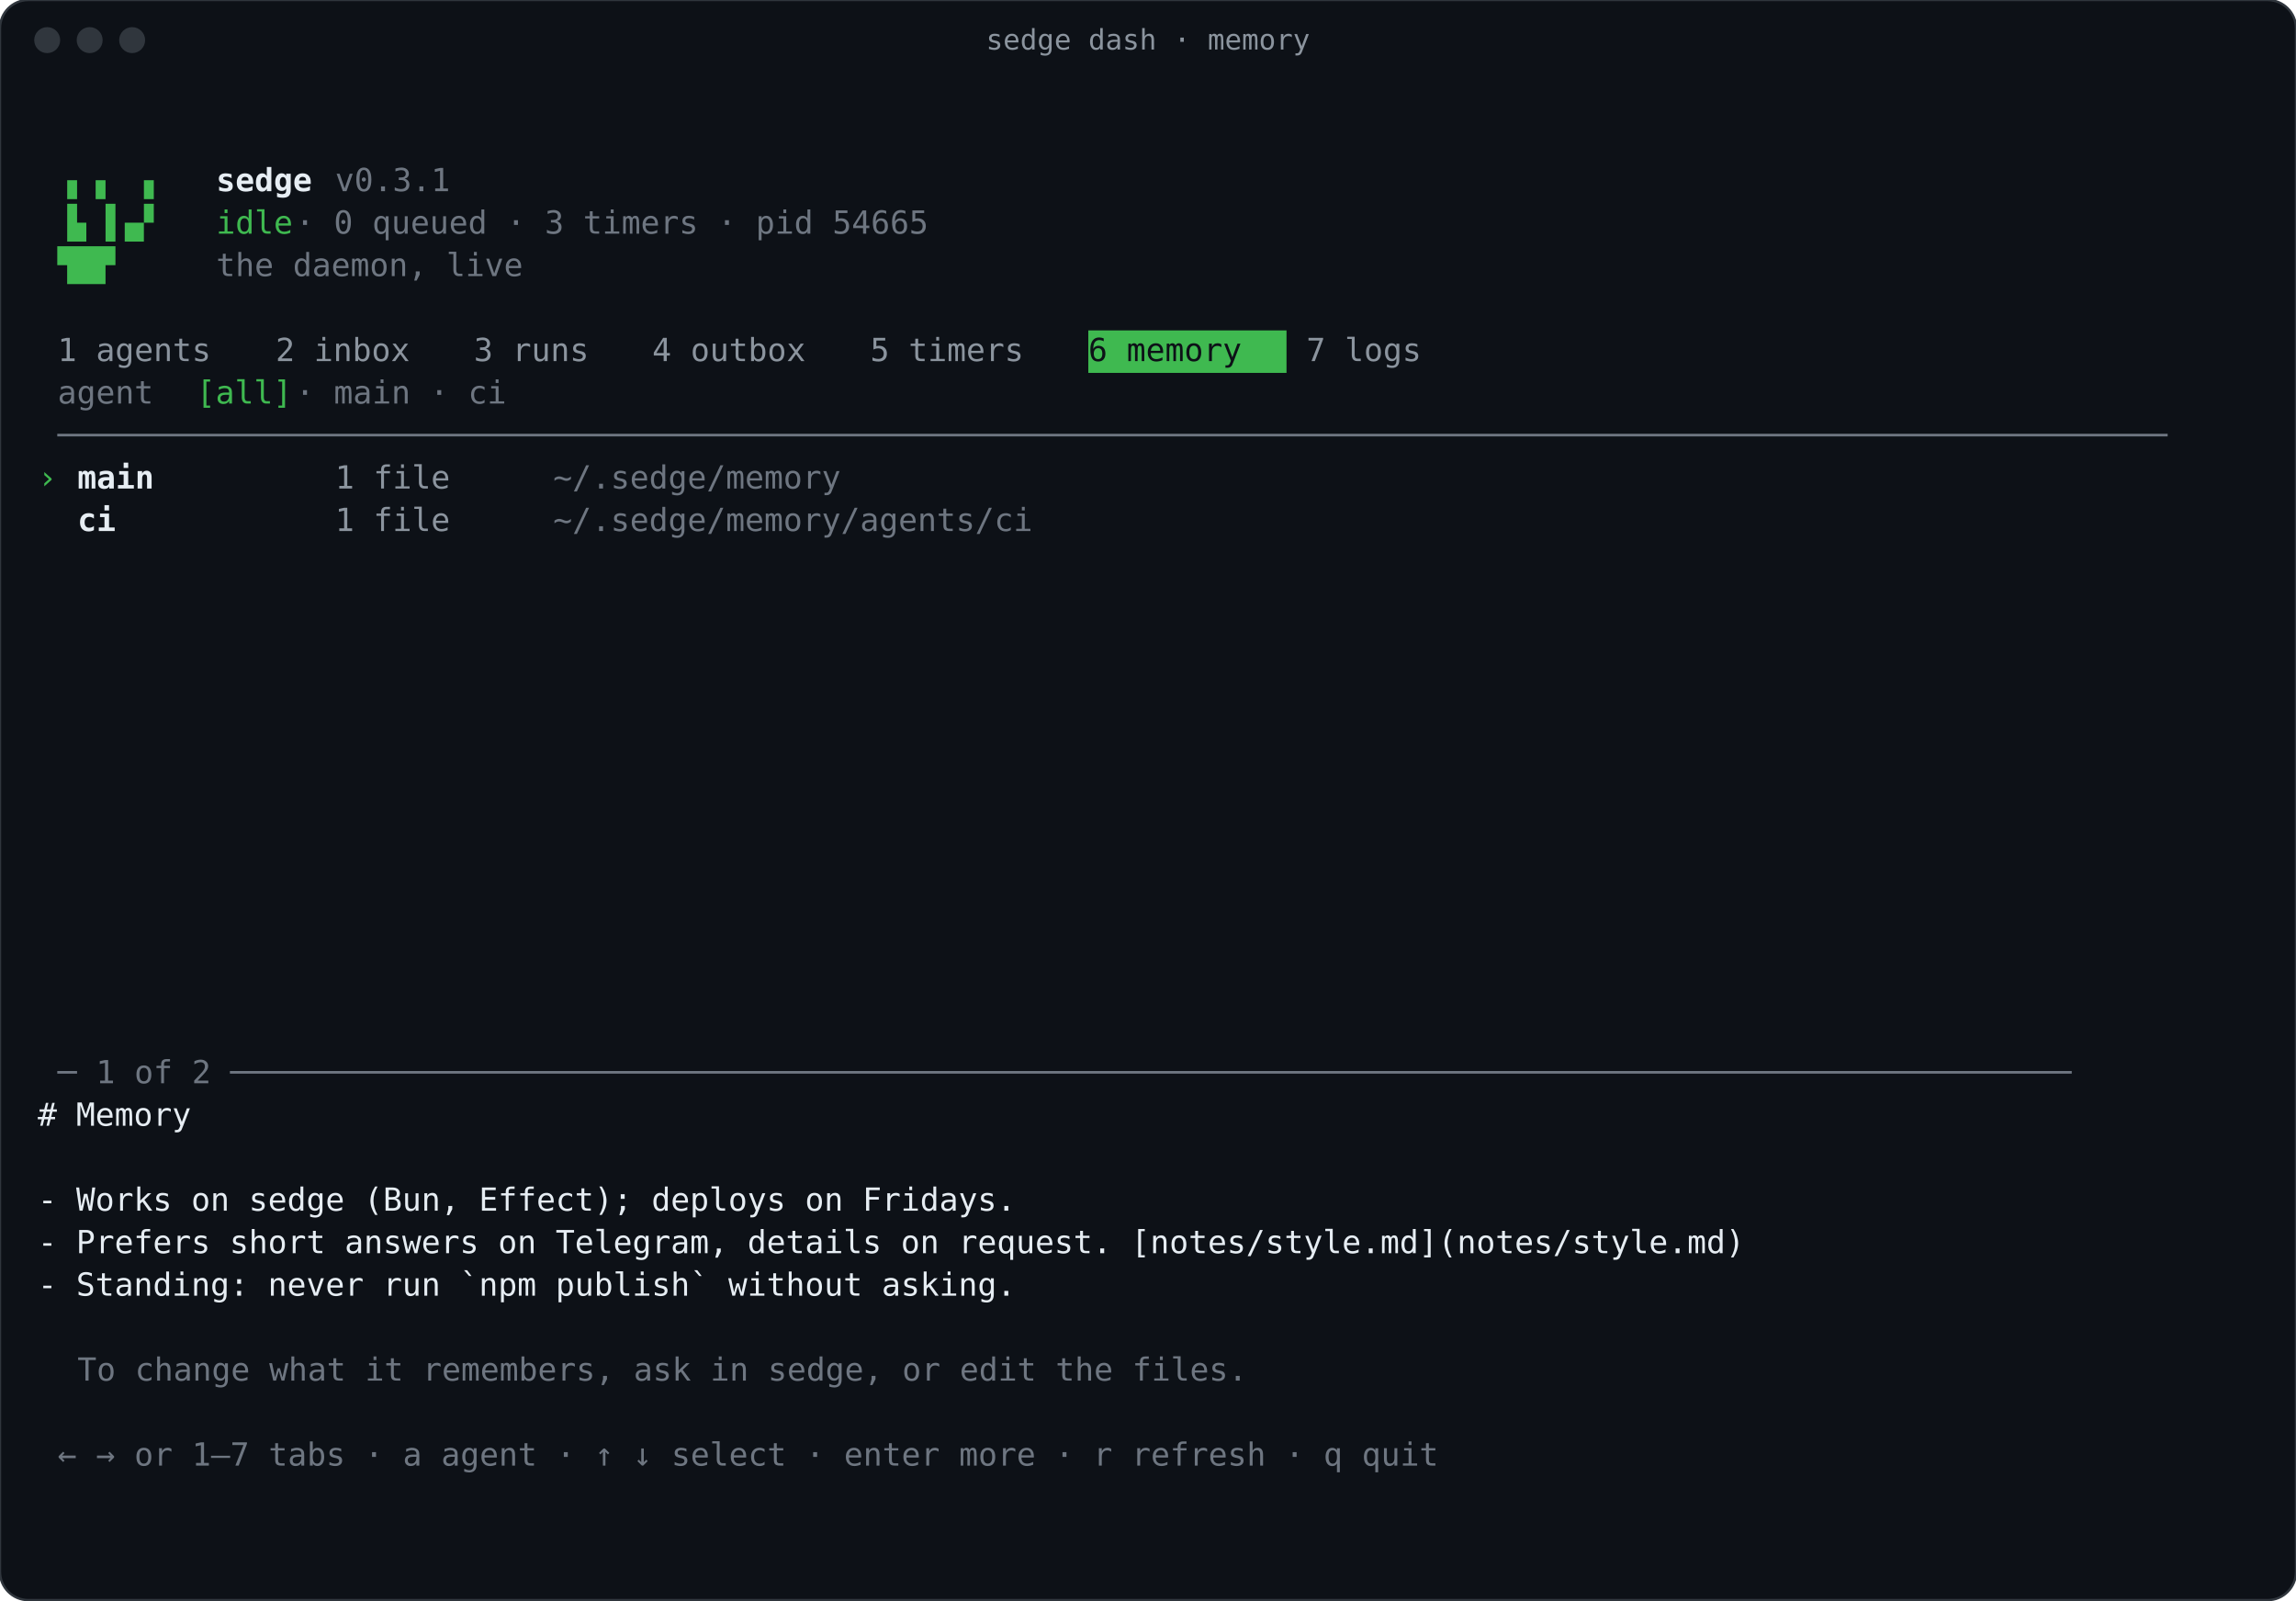
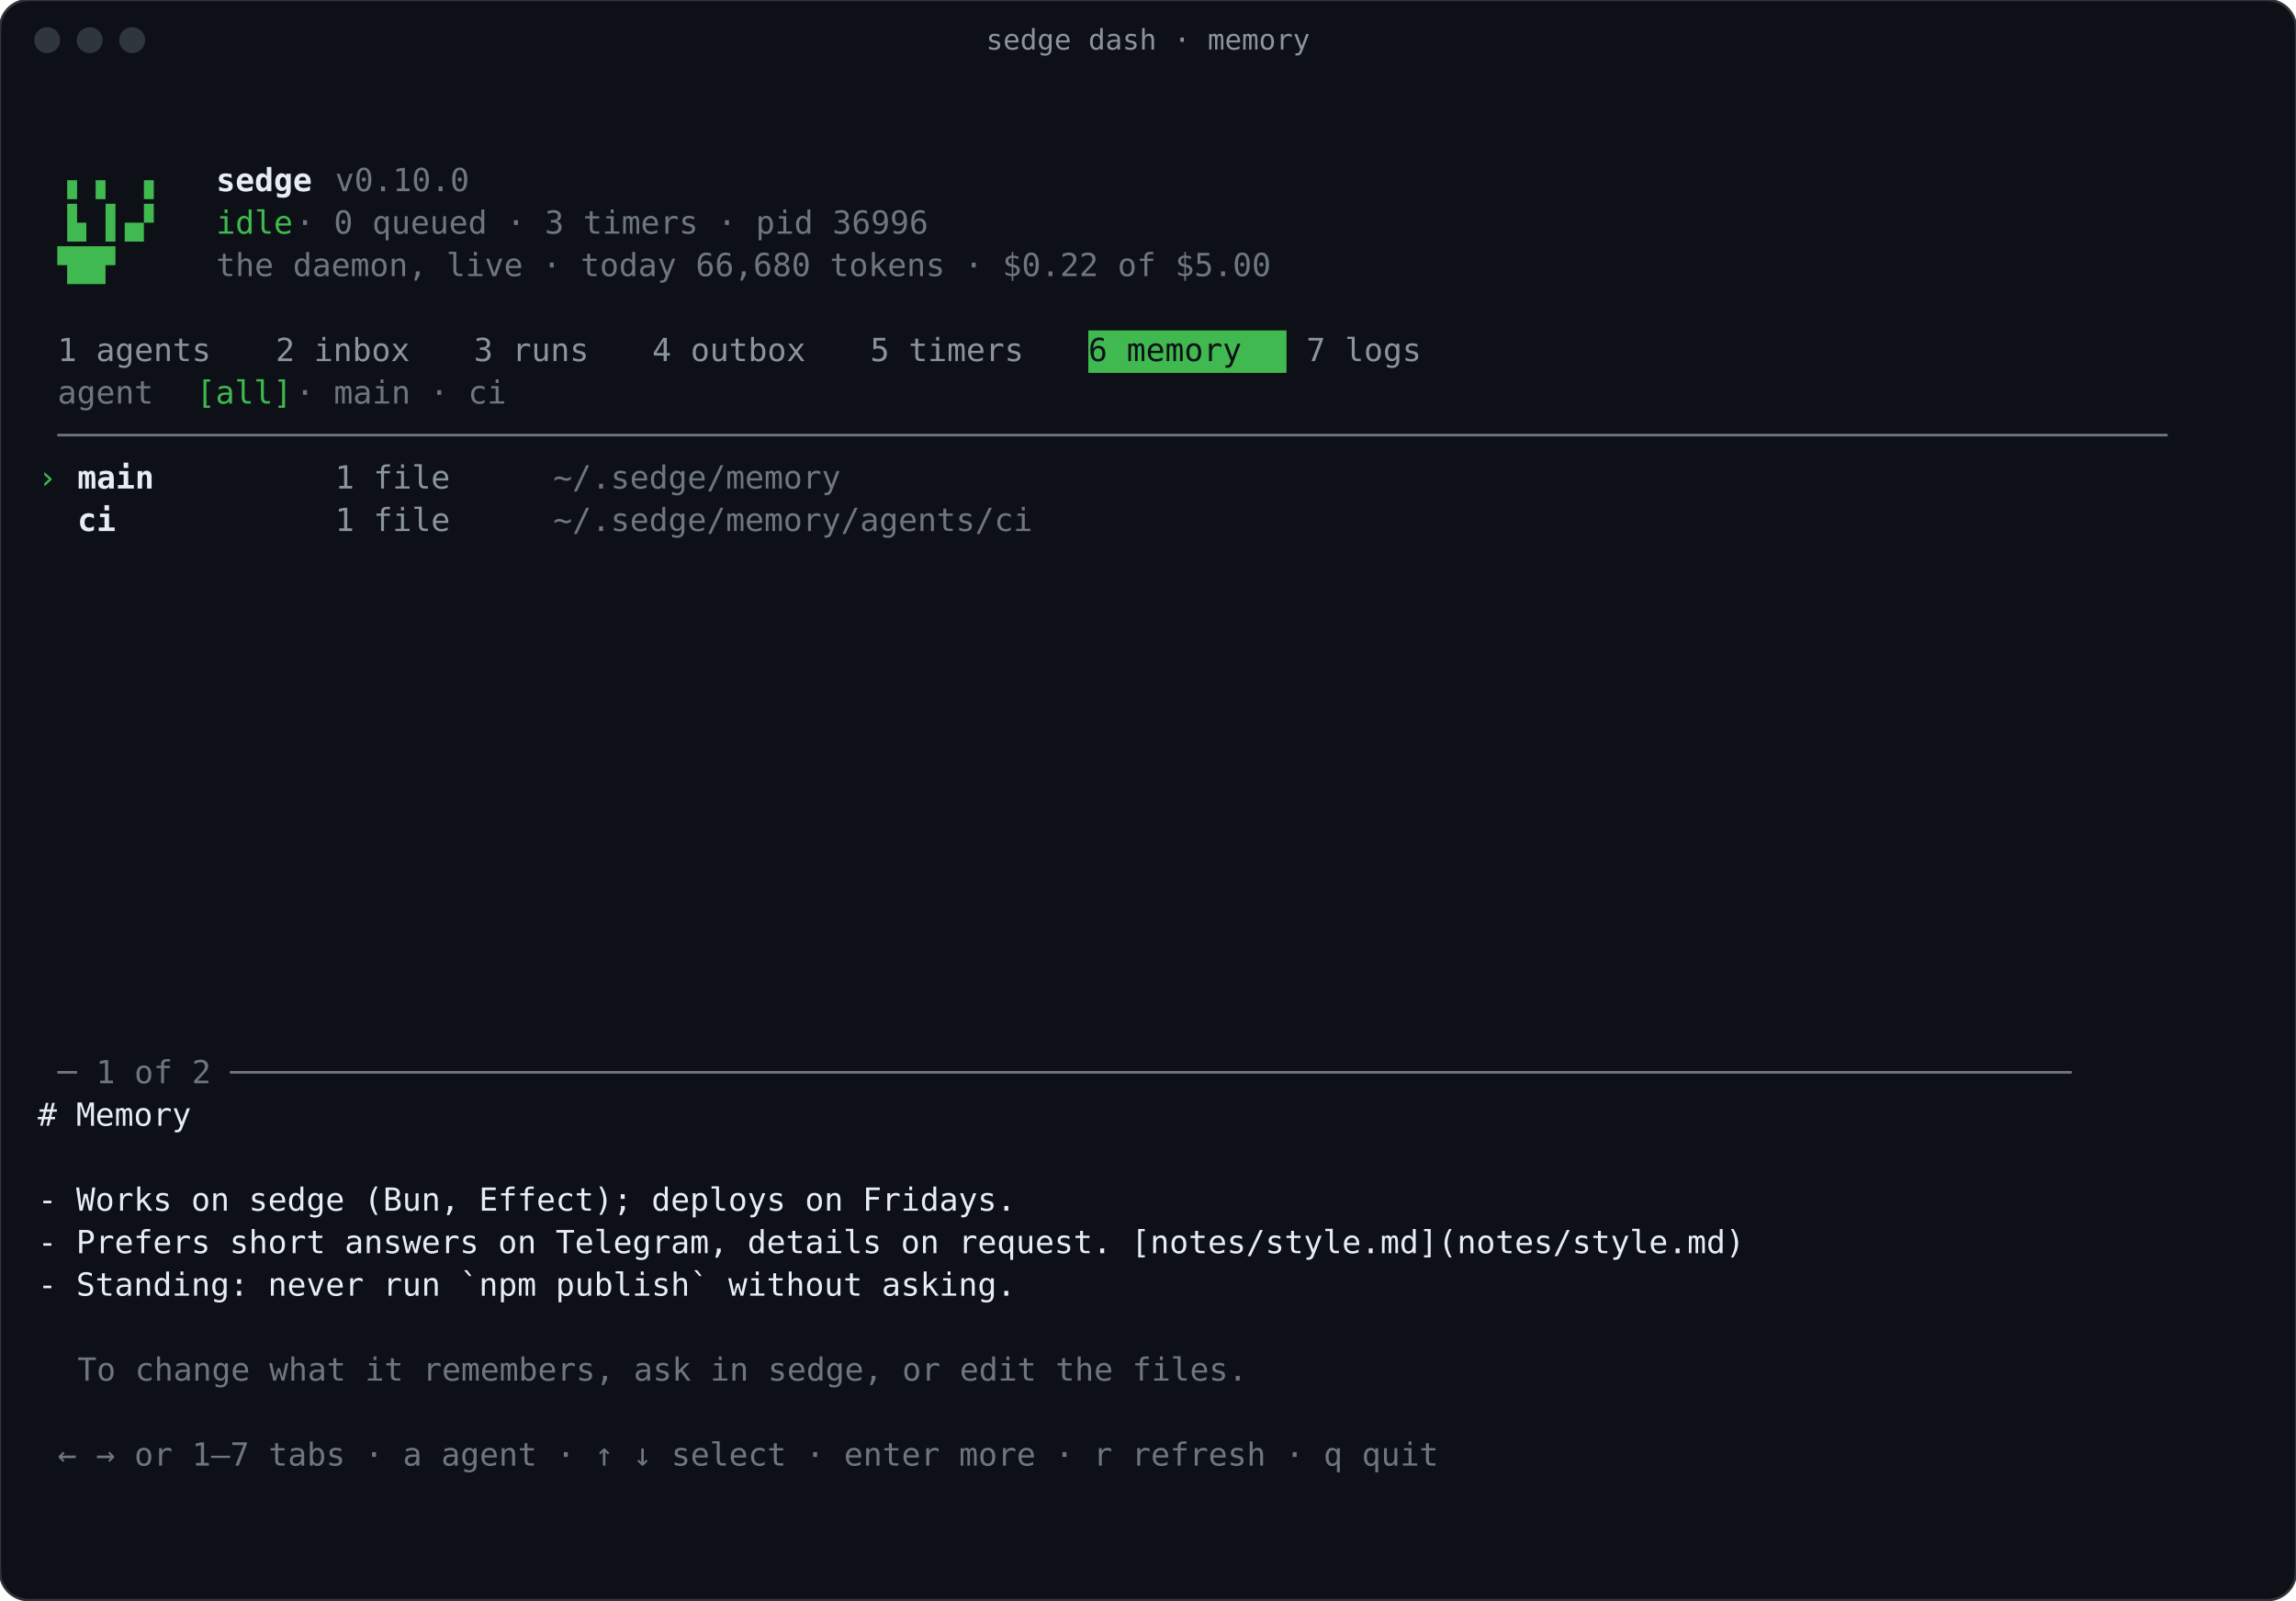
<svg xmlns="http://www.w3.org/2000/svg" viewBox="0 0 973 678" width="973" height="678" role="img" aria-label="sedge dash · memory">
  <style>text { font-family: "Geist Mono", ui-monospace, SFMono-Regular, Menlo, Consolas, monospace; font-size: 13.5px; white-space: pre; }</style>
  <rect width="973" height="678" rx="12" fill="#0d1117" stroke="#30363d" />
  <circle cx="20" cy="17" r="5.5" fill="#30363d" />
  <circle cx="38" cy="17" r="5.5" fill="#30363d" />
  <circle cx="56" cy="17" r="5.5" fill="#30363d" />
  <text x="486.5" y="21" fill="#8b949e" text-anchor="middle" style="font-size:12px">sedge dash · memory</text>
  <text x="24.4" y="81" fill="#3fb950" textLength="50.4" lengthAdjust="spacingAndGlyphs">▗ ▖ ▗ </text>
  <text x="91.6" y="81" fill="#e6edf3" font-weight="700" textLength="42" lengthAdjust="spacingAndGlyphs">sedge</text>
-   <text x="142" y="81" fill="#6e7681" textLength="50.4" lengthAdjust="spacingAndGlyphs">v0.3.1</text>
+   <text x="142" y="81" fill="#6e7681" textLength="58.8" lengthAdjust="spacingAndGlyphs">v0.10.0</text>
  <text x="24.4" y="99" fill="#3fb950" textLength="50.4" lengthAdjust="spacingAndGlyphs">▐▖▐▗▞ </text>
  <text x="91.6" y="99" fill="#3fb950" textLength="33.6" lengthAdjust="spacingAndGlyphs">idle</text>
-   <text x="125.2" y="99" fill="#6e7681" textLength="285.6" lengthAdjust="spacingAndGlyphs"> · 0 queued · 3 timers · pid 54665</text>
+   <text x="125.2" y="99" fill="#6e7681" textLength="285.6" lengthAdjust="spacingAndGlyphs"> · 0 queued · 3 timers · pid 36996</text>
  <text x="24.4" y="117" fill="#3fb950" textLength="50.4" lengthAdjust="spacingAndGlyphs"> ▜█▛  </text>
-   <text x="91.6" y="117" fill="#6e7681" textLength="134.4" lengthAdjust="spacingAndGlyphs">the daemon, live</text>
+   <text x="91.6" y="117" fill="#6e7681" textLength="462" lengthAdjust="spacingAndGlyphs">the daemon, live · today 66,680 tokens · $0.22 of $5.00</text>
  <text x="24.4" y="153" fill="#8b949e" textLength="84" lengthAdjust="spacingAndGlyphs"> 1 agents </text>
  <text x="116.8" y="153" fill="#8b949e" textLength="75.6" lengthAdjust="spacingAndGlyphs"> 2 inbox </text>
  <text x="200.8" y="153" fill="#8b949e" textLength="67.2" lengthAdjust="spacingAndGlyphs"> 3 runs </text>
  <text x="276.4" y="153" fill="#8b949e" textLength="84" lengthAdjust="spacingAndGlyphs"> 4 outbox </text>
  <text x="368.8" y="153" fill="#8b949e" textLength="84" lengthAdjust="spacingAndGlyphs"> 5 timers </text>
  <rect x="461.2" y="140" width="84" height="18" fill="#3fb950" />
  <text x="461.2" y="153" fill="#0d1117" textLength="84" lengthAdjust="spacingAndGlyphs"> 6 memory </text>
  <text x="553.6" y="153" fill="#8b949e" textLength="67.2" lengthAdjust="spacingAndGlyphs"> 7 logs </text>
  <text x="24.4" y="171" fill="#6e7681" textLength="42" lengthAdjust="spacingAndGlyphs">agent</text>
  <text x="83.2" y="171" fill="#3fb950" textLength="42" lengthAdjust="spacingAndGlyphs">[all]</text>
  <text x="125.2" y="171" fill="#6e7681" textLength="100.8" lengthAdjust="spacingAndGlyphs"> · main · ci</text>
  <text x="24.4" y="189" fill="#6e7681" textLength="924" lengthAdjust="spacingAndGlyphs">──────────────────────────────────────────────────────────────────────────────────────────────────────────────</text>
  <text x="16" y="207" fill="#3fb950" textLength="8.4" lengthAdjust="spacingAndGlyphs">›</text>
  <text x="32.8" y="207" fill="#e6edf3" font-weight="700" textLength="100.8" lengthAdjust="spacingAndGlyphs">main        </text>
  <text x="142" y="207" fill="#8b949e" textLength="84" lengthAdjust="spacingAndGlyphs">1 file    </text>
  <text x="234.4" y="207" fill="#6e7681" textLength="126" lengthAdjust="spacingAndGlyphs">~/.sedge/memory</text>
  <text x="32.8" y="225" fill="#e6edf3" font-weight="700" textLength="100.8" lengthAdjust="spacingAndGlyphs">ci          </text>
  <text x="142" y="225" fill="#8b949e" textLength="84" lengthAdjust="spacingAndGlyphs">1 file    </text>
  <text x="234.4" y="225" fill="#6e7681" textLength="210" lengthAdjust="spacingAndGlyphs">~/.sedge/memory/agents/ci</text>
  <text x="24.4" y="459" fill="#6e7681" textLength="882" lengthAdjust="spacingAndGlyphs">─ 1 of 2 ────────────────────────────────────────────────────────────────────────────────────────────────</text>
  <text x="16" y="477" fill="#e6edf3" textLength="940.8" lengthAdjust="spacingAndGlyphs">  # Memory                                                                                                      </text>
  <text x="16" y="513" fill="#e6edf3" textLength="940.8" lengthAdjust="spacingAndGlyphs">  - Works on sedge (Bun, Effect); deploys on Fridays.                                                           </text>
  <text x="16" y="531" fill="#e6edf3" textLength="940.8" lengthAdjust="spacingAndGlyphs">  - Prefers short answers on Telegram, details on request. [notes/style.md](notes/style.md)                     </text>
  <text x="16" y="549" fill="#e6edf3" textLength="940.8" lengthAdjust="spacingAndGlyphs">  - Standing: never run `npm publish` without asking.                                                           </text>
  <text x="32.8" y="585" fill="#6e7681" textLength="512.4" lengthAdjust="spacingAndGlyphs">To change what it remembers, ask in sedge, or edit the files.</text>
  <text x="24.4" y="621" fill="#6e7681" textLength="604.8" lengthAdjust="spacingAndGlyphs">← → or 1–7 tabs · a agent · ↑ ↓ select · enter more · r refresh · q quit</text>
</svg>
